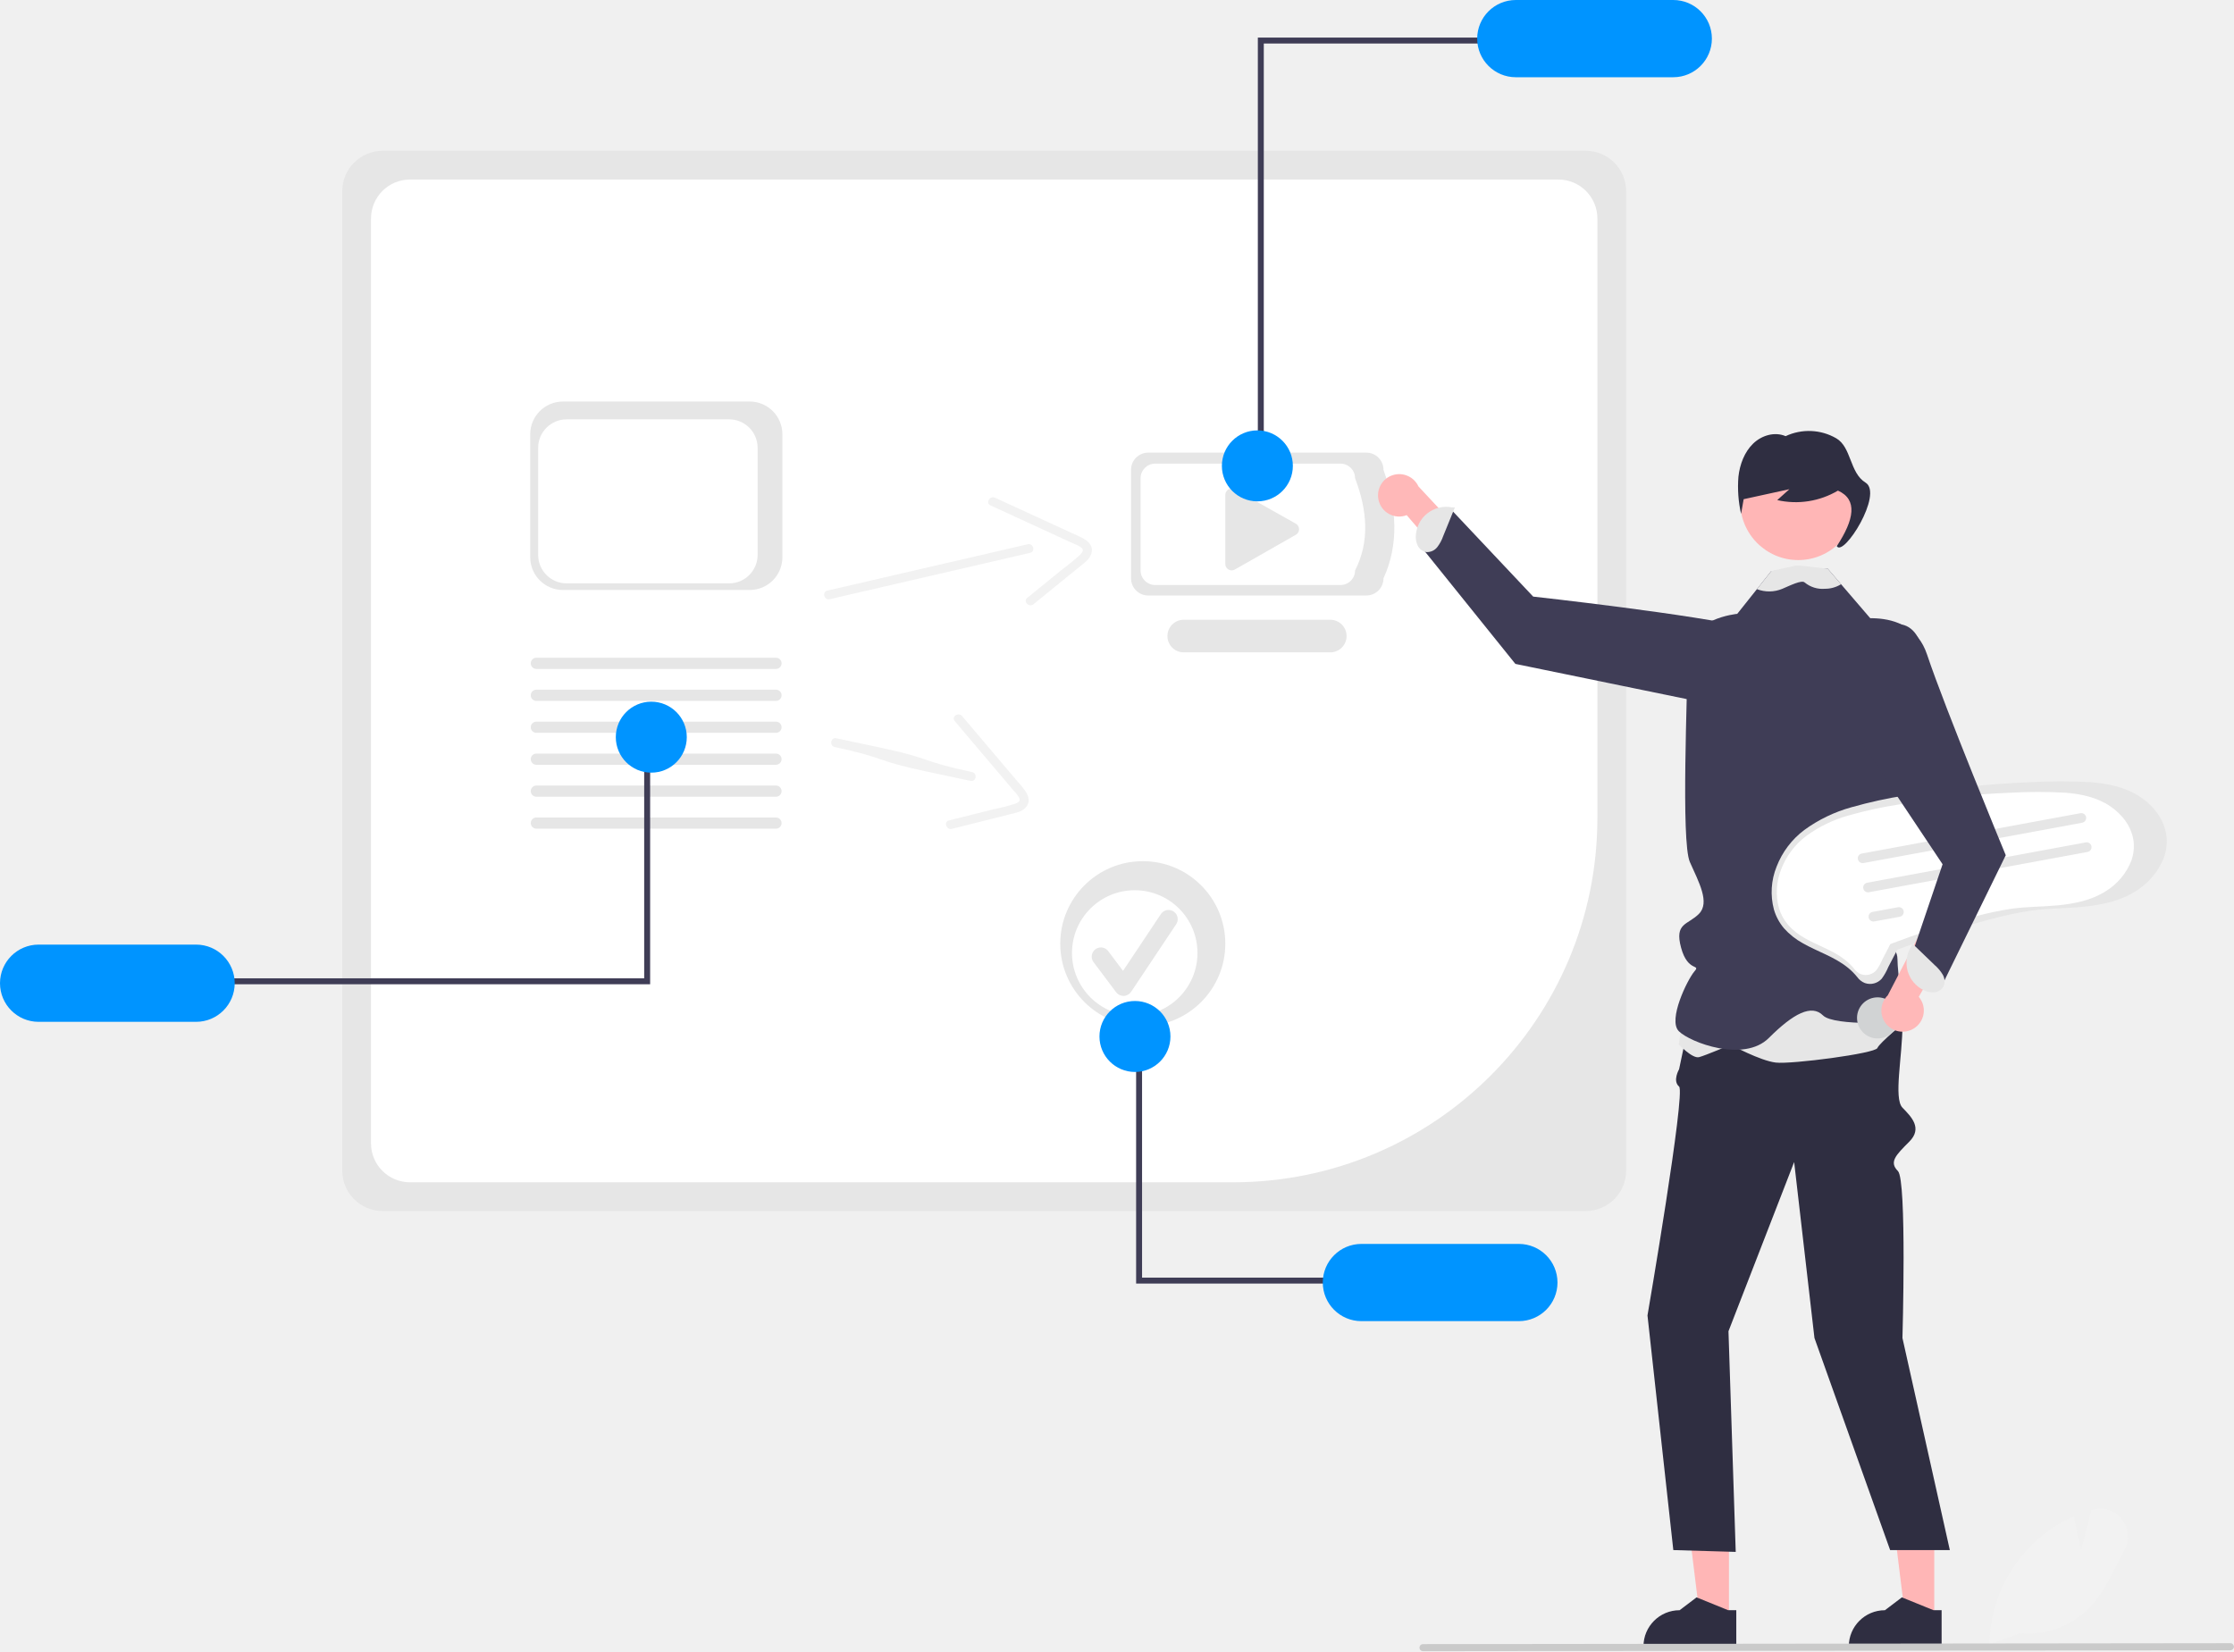
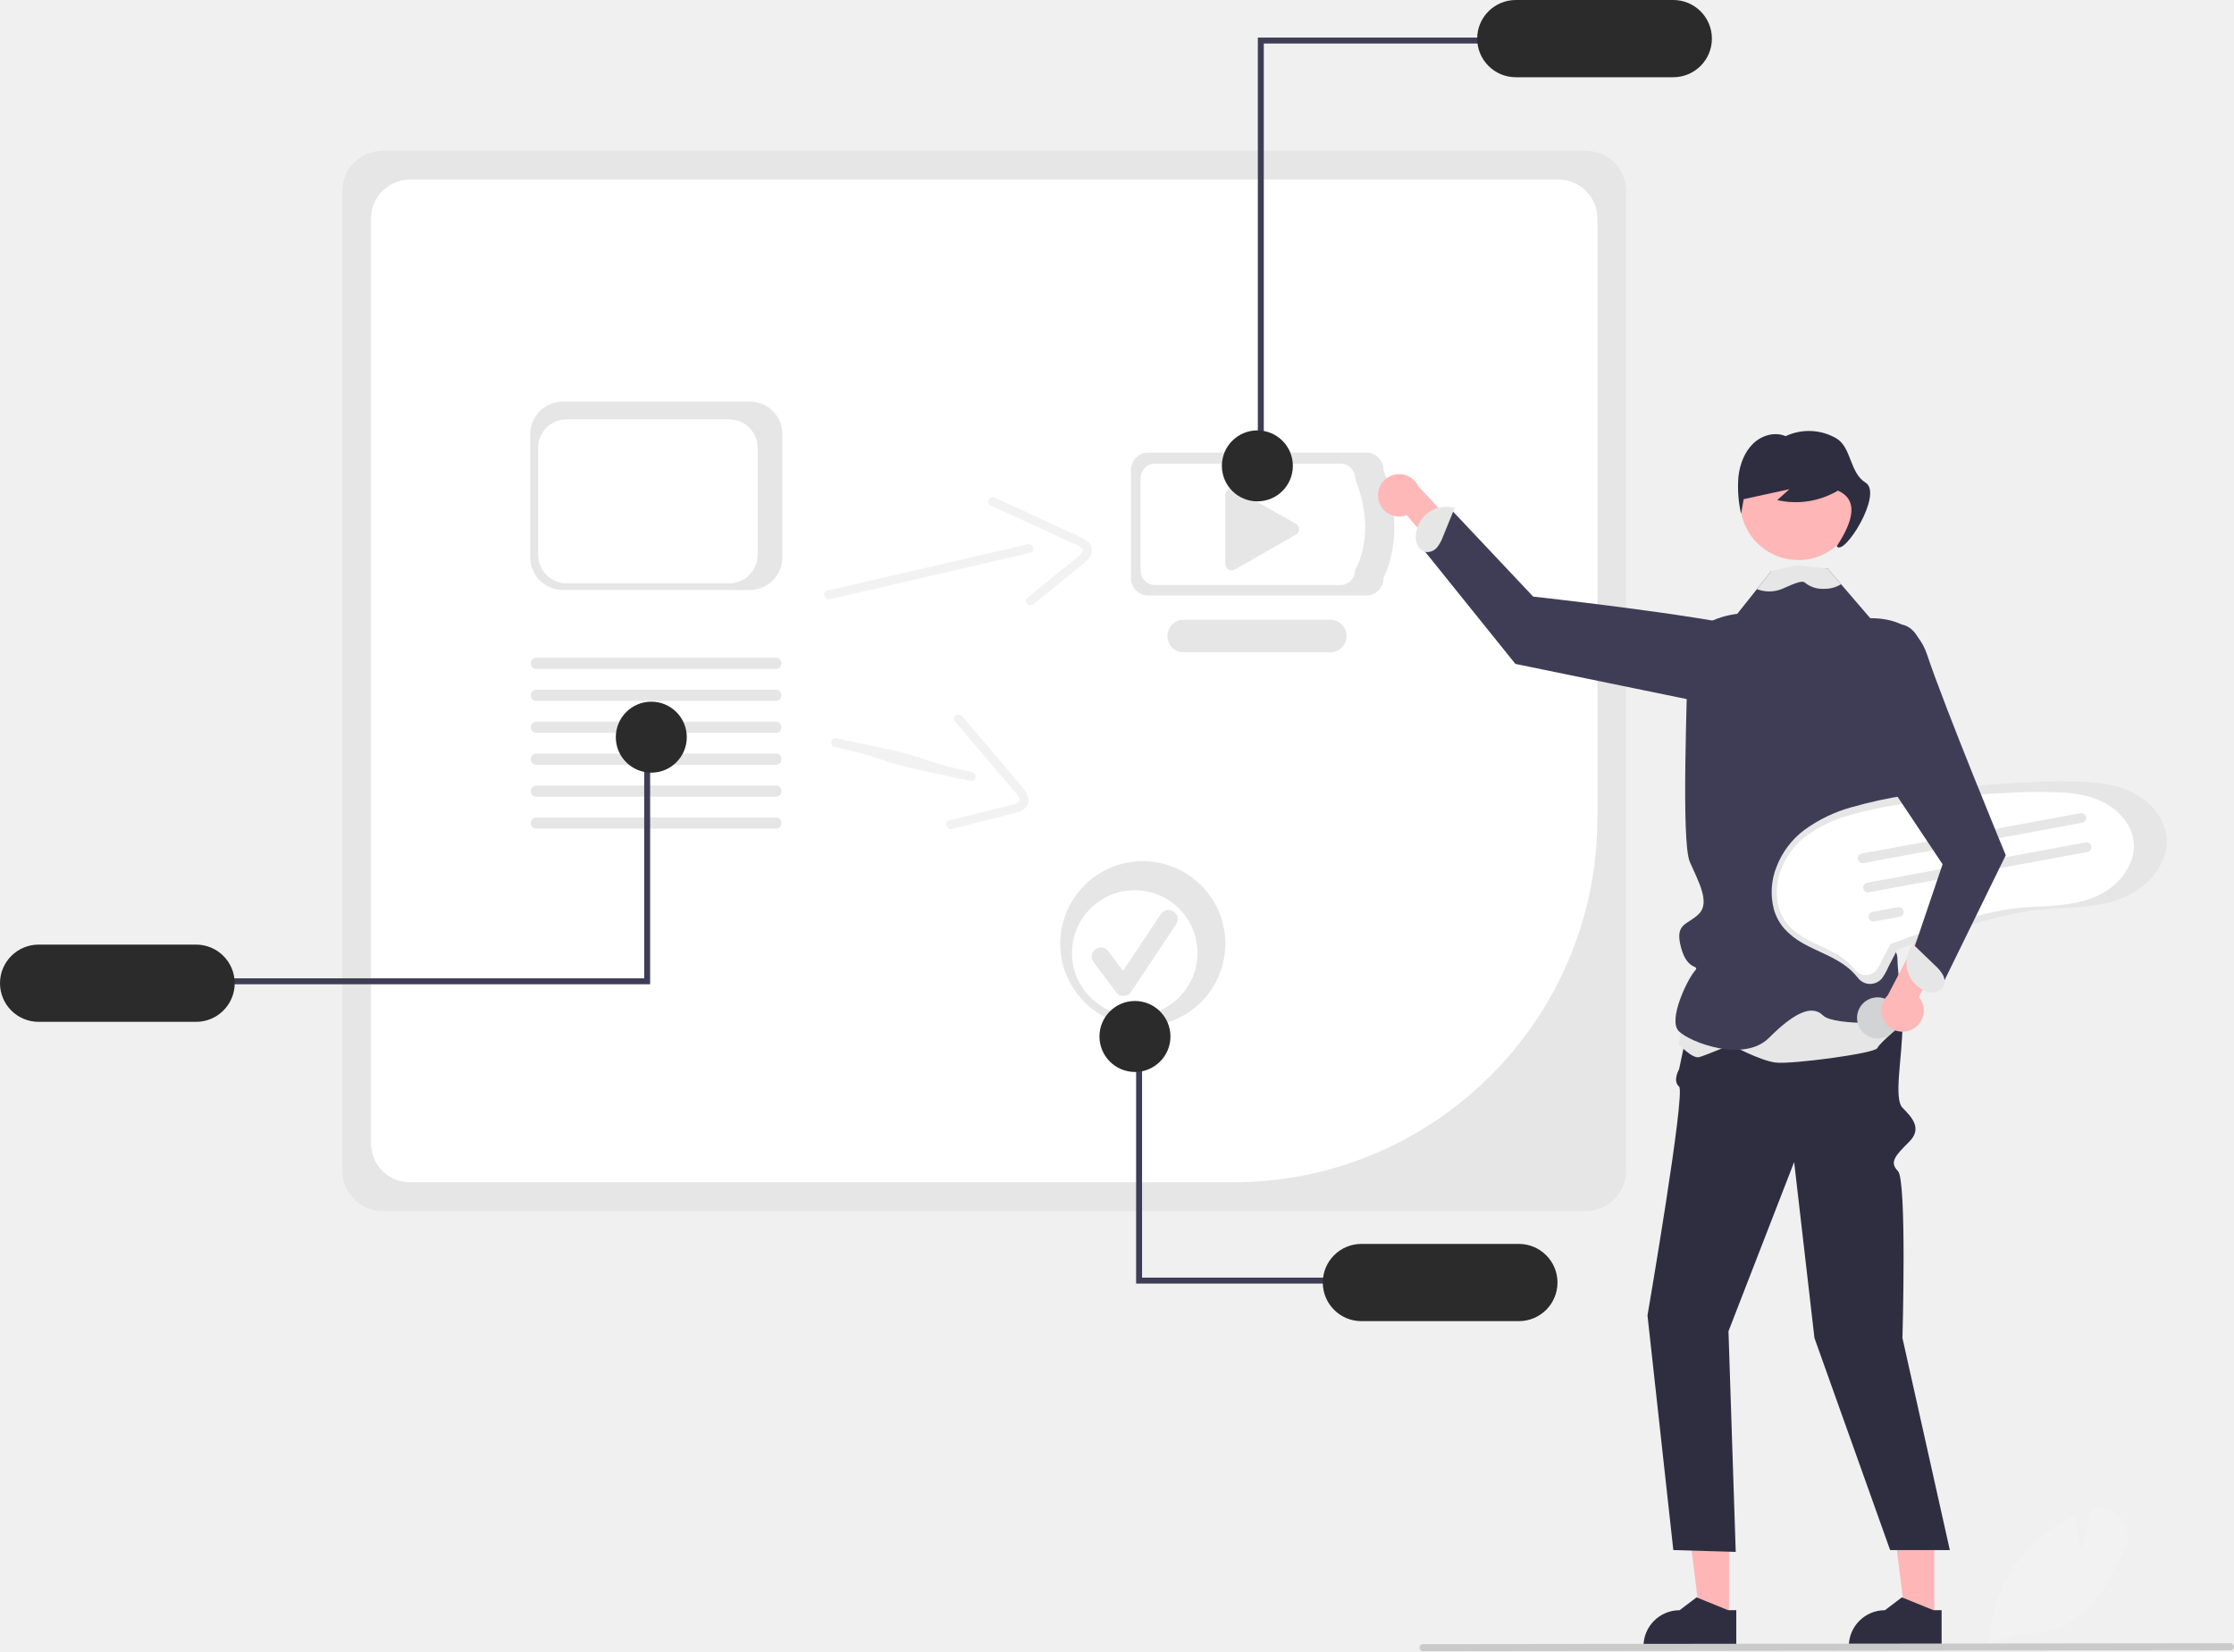
<svg xmlns="http://www.w3.org/2000/svg" data-name="Layer 1" width="751.951" height="555.868" viewBox="0 0 751.951 555.868">
  <path d="M757.765,579.763H352.83a13.625,13.625,0,0,1-13.609-13.609V236.431a13.625,13.625,0,0,1,13.609-13.609H757.765a13.625,13.625,0,0,1,13.609,13.609V566.154A13.625,13.625,0,0,1,757.765,579.763Z" transform="translate(-224.0247 -172.0659)" fill="#e6e6e6" />
  <path d="M362.011,232.509a13.124,13.124,0,0,0-13.109,13.109V556.975a13.124,13.124,0,0,0,13.109,13.108H639.174a122.66,122.66,0,0,0,122.521-122.521V245.618a13.124,13.124,0,0,0-13.109-13.109Z" transform="translate(-224.0247 -172.0659)" fill="#fff" />
  <path d="M683.925,372.54H610.5a5.782,5.782,0,0,1-5.776-5.776V330.219a5.782,5.782,0,0,1,5.776-5.776h73.424a5.782,5.782,0,0,1,5.776,5.776c4.543,12.932,5.189,25.221,0,36.545A5.782,5.782,0,0,1,683.925,372.54Z" transform="translate(-224.0247 -172.0659)" fill="#e6e6e6" />
  <path d="M675.226,369.008H612.845a4.913,4.913,0,0,1-4.907-4.907V333.052a4.913,4.913,0,0,1,4.907-4.907h62.382a4.913,4.913,0,0,1,4.907,4.907c4.21,11.058,4.887,21.521,0,31.049A4.913,4.913,0,0,1,675.226,369.008Z" transform="translate(-224.0247 -172.0659)" fill="#fff" />
  <path d="M671.862,391.683H622.4a5.488,5.488,0,0,1-.02-10.975h49.482a5.488,5.488,0,0,1,0,10.975Z" transform="translate(-224.0247 -172.0659)" fill="#e6e6e6" />
  <path d="M638.606,336.528a2.153,2.153,0,0,0-2.146,2.149v23.261a2.145,2.145,0,0,0,3.208,1.864l20.531-11.707a2.144,2.144,0,0,0-.01-3.733l-20.53-11.555A2.142,2.142,0,0,0,638.606,336.528Z" transform="translate(-224.0247 -172.0659)" fill="#e6e6e6" />
  <path d="M938.139,683.43a9.168,9.168,0,0,0-9.789-3.129l-.384.114-3.447,13.459c-.516-2.006-1.622-6.534-2.318-10.966l-.06-.366-.342.15a46.75,46.75,0,0,0-10.084,6.078A48.361,48.361,0,0,0,893.631,725.188l-.006.258-.006.162.456-.162,9.795-3.501a29.241,29.241,0,0,0,23.578-8.792c3.958-4.174,6.672-9.543,9.297-14.738.769-1.513,1.555-3.075,2.36-4.576A9.319,9.319,0,0,0,938.139,683.43Z" transform="translate(-224.0247 -172.0659)" fill="#f2f2f2" />
  <path d="M687.995,340.212a7.098,7.098,0,0,0,9.517,5.28l29.275,34.056,3.706-12.572-29.023-31.157a7.136,7.136,0,0,0-13.474,4.393Z" transform="translate(-224.0247 -172.0659)" fill="#ffb8b8" />
  <polygon points="581.955 545.239 572.267 545.239 567.658 507.87 581.957 507.87 581.955 545.239" fill="#ffb6b6" />
  <path d="M805.721,714.141l-10.344-4.207-.296-.122-5.711,4.329a12.161,12.161,0,0,0-12.159,12.159v.395h31.237V714.141Z" transform="translate(-224.0247 -172.0659)" fill="#2f2e41" />
  <polygon points="651.067 545.239 641.379 545.239 636.77 507.87 651.069 507.87 651.067 545.239" fill="#ffb6b6" />
  <path d="M874.833,714.141l-10.344-4.207-.296-.122-5.711,4.329a12.161,12.161,0,0,0-12.159,12.159v.395h31.237V714.141Z" transform="translate(-224.0247 -172.0659)" fill="#2f2e41" />
  <path d="M852.226,494.155s12.152,12.642,12.152,23.029-3.038,24.65,0,27.772,6.835,6.919,2.278,11.476-6.835,6.835-3.797,9.873,1.519,56.201,1.519,56.201L880.327,693.897H860.234l-25.475-71.391-6.835-59.239-22.105,56.96,2.441,74.282-21.006-.613-8.695-78.985s12.911-75.134,10.633-77.06,0-5.813,0-5.813l6.076-28.77Z" transform="translate(-224.0247 -172.0659)" fill="#2f2e41" />
  <path d="M828.435,404.522s4.132-16.282-14.904-20.95-73.449-10.665-73.449-10.665l-27.499-29.18-9.318,13.532,30.827,38.308,73.043,15.003Z" transform="translate(-224.0247 -172.0659)" fill="#3f3d56" />
  <path d="M707.794,356.262a12.889,12.889,0,0,0,1.979-3.665l3.944-9.69-1.024-.043a10.23,10.23,0,0,0-12.095,9.316,6.661,6.661,0,0,0,.644,3.621,3.947,3.947,0,0,0,2.891,2.12A4.364,4.364,0,0,0,707.794,356.262Z" transform="translate(-224.0247 -172.0659)" fill="#e6e6e6" />
  <path d="M791.388,507.149l-2.278,16.516s4.557,4.894,6.835,4.282,10.633-4.173,10.633-4.173,9.873,5.396,15.189,6.008,33.417-3.059,34.176-4.894,9.587-9.019,9.587-9.019l-3.511-20.955Z" transform="translate(-224.0247 -172.0659)" fill="#e6e6e6" />
  <path d="M865.383,449.369s-1.929,15.926-.41,17.392c1.519,1.458-1.519,10.686-4.557,16.762s2.278,6.835,2.278,11.392,2.278,21.265,2.278,21.265-23.544,1.519-27.341-2.278-9.873-.759-18.227,7.595-26.498,1.519-30.295-2.278,2.954-17.468,5.233-20.118-2.195.418-4.473-7.982,2.195-7.595,5.992-11.392,0-10.633-3.038-17.468-.759-57.72-.759-69.871,16.708-13.671,16.708-13.671l6.615-8.316,4.861-6.114,9.524-.38.251-.008,9.212-.372,4.473,5.21,9.873,11.498,11.392,2.278c9.114,3.038,6.835,22.025,6.835,22.025Z" transform="translate(-224.0247 -172.0659)" fill="#3f3d56" />
  <circle cx="605.277" cy="169.023" r="19.522" fill="#ffb6b6" />
  <path d="M851.938,334.521c-5.37-3.293-4.682-11.903-9.855-14.91a18.424,18.424,0,0,0-17.032-.715c-3.644-1.559-8.01-.315-10.925,2.5s-4.493,6.968-4.959,11.145a41.705,41.705,0,0,0,.894,12.526q.434-2.475.869-4.949l15.39-3.364q-2.044,1.836-4.087,3.672a27.956,27.956,0,0,0,20.437-3.196c6.7,3.004,5.486,9.749-.396,18.701C844.551,359.729,858.056,338.274,851.938,334.521Z" transform="translate(-224.0247 -172.0659)" fill="#2f2e41" />
  <path d="M843.708,368.736a1.542,1.542,0,0,1-.137.099,10.227,10.227,0,0,1-5.324,1.443,9.414,9.414,0,0,1-6.782-2.127c-.995-.942-4.952,1.048-7.549,2.149a11.46,11.46,0,0,1-8.529.099l4.861-6.114,8.011-1.776h2l8.976,1.017Z" transform="translate(-224.0247 -172.0659)" fill="#e6e6e6" />
  <path d="M974.791,727.627l-271.75.307a1.191,1.191,0,1,1-.012-2.381h.012l271.75-.307a1.191,1.191,0,0,1,0,2.381Z" transform="translate(-224.0247 -172.0659)" fill="#cacaca" />
  <polygon points="425.383 155.694 423.383 155.694 423.383 12.651 502.04 12.651 502.04 14.651 425.383 14.651 425.383 155.694" fill="#3f3d56" />
-   <path d="M787.237,172.066h-53a13,13,0,1,0,0,26h53a13,13,0,0,0,0-26Z" transform="translate(-224.0247 -172.0659)" fill="#0094ff" />
-   <circle cx="423.223" cy="156.834" r="11.946" fill="#0094ff" />
+   <path d="M787.237,172.066h-53a13,13,0,1,0,0,26h53a13,13,0,0,0,0-26Z" transform="translate(-224.0247 -172.0659)" fill="#2b2b2b" />
+   <circle cx="423.223" cy="156.834" r="11.946" fill="#2b2b2b" />
  <path d="M503.297,373.788,555.703,361.661l15.042-3.481c1.882-.435,1.1-3.332-.782-2.897l-52.406,12.127-15.043,3.481c-1.882.435-1.1,3.332.782,2.897Z" transform="translate(-224.0247 -172.0659)" fill="#f2f2f2" />
  <path d="M557.413,342.206l28.055,12.905a9.289,9.289,0,0,1,2.655,1.437c.774.758.211,1.488-.421,2.149a63.263,63.263,0,0,1-5.971,4.929l-11.952,9.717c-1.5,1.22.617,3.348,2.103,2.14l10.41-8.463,5.205-4.232c1.475-1.199,3.27-2.422,3.862-4.332,1.245-4.013-3.668-5.608-6.399-6.864l-12.217-5.62L558.94,339.623c-1.74-.8-3.281,1.776-1.528,2.583Z" transform="translate(-224.0247 -172.0659)" fill="#f2f2f2" />
  <path d="M944.566,440.449c-4.998-3.389-11.07-4.648-17.005-5.075a182.41,182.41,0,0,0-20.252.024q-10.51.416-20.977,1.521-10.452,1.106-20.817,2.899a153.828,153.828,0,0,0-18.331,4.012,49.195,49.195,0,0,0-15.852,7.655,28.072,28.072,0,0,0-9.315,12.325,22.891,22.891,0,0,0-.899,14.456,17.234,17.234,0,0,0,3.408,6.331,23.744,23.744,0,0,0,6.348,5.026c4.958,2.831,10.576,4.533,15.06,8.158a21.29,21.29,0,0,1,3.215,3.197,5.835,5.835,0,0,0,2.583,2.032,5.275,5.275,0,0,0,5.668-1.459,19.189,19.189,0,0,0,2.231-3.966l2.366-4.564a6.382,6.382,0,0,1,.591-1.141c.177-.211-.14.004-.079-.051.033-.031.102-.03.14-.054a3.427,3.427,0,0,1,.611-.234q3.282-1.251,6.594-2.425c8.149-2.904,16.397-5.581,24.774-7.75a119.875,119.875,0,0,1,13.096-2.74c5.716-.814,11.518-.72,17.26-1.276,6.182-.599,12.56-1.85,17.862-5.254a23.193,23.193,0,0,0,9.602-11.493,16.08,16.08,0,0,0,.801-7.116C952.56,448.052,949.01,443.462,944.566,440.449Z" transform="translate(-224.0247 -172.0659)" fill="#e6e6e6" />
  <path d="M934.337,443.503c-4.517-3.062-10.004-4.2-15.367-4.586a164.839,164.839,0,0,0-18.301.022q-9.497.376-18.956,1.374-9.445 1-18.811,2.62a139.01,139.01,0,0,0-16.565,3.626A44.456,44.456,0,0,0,832.011,453.476a25.368,25.368,0,0,0-8.418,11.138,20.686,20.686,0,0,0-.813,13.063,15.574,15.574,0,0,0,3.079,5.721,21.457,21.457,0,0,0,5.737,4.542c4.48,2.558,9.557,4.097,13.609,7.372a19.239,19.239,0,0,1,2.906,2.889,5.273,5.273,0,0,0,2.334,1.836,4.767,4.767,0,0,0,5.122-1.319,17.341,17.341,0,0,0,2.016-3.584l2.138-4.124a5.767,5.767,0,0,1,.534-1.031c.16-.191-.126.004-.072-.046.03-.028.092-.027.126-.049a3.097,3.097,0,0,1,.552-.212q2.966-1.131,5.959-2.191c7.364-2.625,14.817-5.044,22.388-7.003a108.324,108.324,0,0,1,11.835-2.476c5.165-.736,10.409-.65,15.597-1.153,5.586-.541,11.351-1.672,16.141-4.748a20.959,20.959,0,0,0,8.677-10.386,14.531,14.531,0,0,0,.724-6.43C941.561,450.373,938.352,446.226,934.337,443.503Z" transform="translate(-224.0247 -172.0659)" fill="#fff" />
  <path d="M924.877,449.033,851.276,462.607a1.628,1.628,0,1,1-.6-3.201l.01-.002,73.601-13.575a1.628,1.628,0,1,1,.591,3.203Z" transform="translate(-224.0247 -172.0659)" fill="#e6e6e6" />
  <path d="M926.69,458.862,853.089,472.437a1.628,1.628,0,1,1-.6-3.201l.01-.002,73.601-13.575a1.628,1.628,0,1,1,.591,3.203Z" transform="translate(-224.0247 -172.0659)" fill="#e6e6e6" />
  <path d="M863.479,480.684l-8.577,1.582a1.628,1.628,0,0,1-.591-3.203l8.577-1.582a1.628,1.628,0,0,1,.591,3.203Z" transform="translate(-224.0247 -172.0659)" fill="#e6e6e6" />
  <circle cx="856.01" cy="514.742" r="6.921" transform="translate(-303.1895 -8.26639) rotate(-10.45006)" fill="#d1d3d4" />
  <path d="M476.366,370.688H413.5a11.021,11.021,0,0,1-11.008-11.008V318.248a11.021,11.021,0,0,1,11.008-11.008h62.866A11.021,11.021,0,0,1,487.374,318.248v41.433A11.021,11.021,0,0,1,476.366,370.688Z" transform="translate(-224.0247 -172.0659)" fill="#e6e6e6" />
  <path d="M469.457,368.456H414.744a9.592,9.592,0,0,1-9.58-9.58V322.817a9.592,9.592,0,0,1,9.58-9.58h54.713a9.592,9.592,0,0,1,9.58,9.58V358.876A9.592,9.592,0,0,1,469.457,368.456Z" transform="translate(-224.0247 -172.0659)" fill="#fff" />
  <path d="M485.221,408.017H404.555a1.882,1.882,0,0,1,0-3.764h80.666a1.882,1.882,0,0,1,0,3.764Z" transform="translate(-224.0247 -172.0659)" fill="#e6e6e6" />
  <path d="M485.221,397.261H404.555a1.882,1.882,0,0,1,0-3.764h80.666a1.882,1.882,0,0,1,0,3.764Z" transform="translate(-224.0247 -172.0659)" fill="#e6e6e6" />
  <path d="M485.221,418.772H404.555a1.882,1.882,0,1,1,0-3.764h80.666a1.882,1.882,0,1,1,0,3.764Z" transform="translate(-224.0247 -172.0659)" fill="#e6e6e6" />
  <path d="M485.221,429.527H404.555a1.882,1.882,0,1,1,0-3.764h80.666a1.882,1.882,0,1,1,0,3.764Z" transform="translate(-224.0247 -172.0659)" fill="#e6e6e6" />
  <path d="M485.221,440.283H404.555a1.882,1.882,0,1,1,0-3.764h80.666a1.882,1.882,0,1,1,0,3.764Z" transform="translate(-224.0247 -172.0659)" fill="#e6e6e6" />
  <path d="M485.221,451.038H404.555a1.882,1.882,0,0,1,0-3.764h80.666a1.882,1.882,0,0,1,0,3.764Z" transform="translate(-224.0247 -172.0659)" fill="#e6e6e6" />
  <polygon points="216.83 254.306 218.83 254.306 218.83 331.349 74.173 331.349 74.173 329.349 216.83 329.349 216.83 254.306" fill="#3f3d56" />
-   <path d="M237.025,516.066h53a13,13,0,0,0,0-26h-53a13,13,0,0,0,0,26Z" transform="translate(-224.0247 -172.0659)" fill="#0094ff" />
-   <circle cx="219.223" cy="248.166" r="11.946" fill="#0094ff" />
+   <path d="M237.025,516.066h53a13,13,0,0,0,0-26h-53a13,13,0,0,0,0,26Z" transform="translate(-224.0247 -172.0659)" fill="#2b2b2b" />
+   <circle cx="219.223" cy="248.166" r="11.946" fill="#2b2b2b" />
  <path d="M504.992,423.551c17.539,3.728,13.077,4.455,30.616,8.183l15.103,3.21c1.889.402,2.406-2.554.516-2.956-17.539-3.728-13.077-4.455-30.616-8.183l-15.103-3.21c-1.889-.402-2.407,2.554-.516,2.956Z" transform="translate(-224.0247 -172.0659)" fill="#f2f2f2" />
  <path d="M545.388,414.829l19.961,23.563a9.288,9.288,0,0,1,1.798,2.425c.381,1.015-.439,1.437-1.291,1.769A63.258,63.258,0,0,1,558.36,444.525l-14.941,3.748c-1.876.471-.858,3.295,1,2.829l13.013-3.265,6.507-1.632c1.843-.462,3.987-.812,5.332-2.292,2.826-3.109-.951-6.633-2.894-8.927L557.685,424.726l-9.819-11.591c-1.238-1.461-3.724.222-2.477,1.694Z" transform="translate(-224.0247 -172.0659)" fill="#f2f2f2" />
  <circle cx="384.653" cy="317.695" r="27.78" fill="#e6e6e6" />
  <circle cx="381.945" cy="320.814" r="21.119" fill="#fff" />
  <path d="M602.18,507.338a3.089,3.089,0,0,1-2.472-1.236l-7.579-10.105a3.09,3.09,0,1,1,4.942-3.71l.002.003,4.958,6.611,12.735-19.102a3.09,3.09,0,1,1,5.142,3.428l-15.158,22.736a3.091,3.091,0,0,1-2.485,1.375C602.237,507.338,602.209,507.338,602.18,507.338Z" transform="translate(-224.0247 -172.0659)" fill="#e6e6e6" />
  <path d="M868.075,518.379a7.098,7.098,0,0,0,1.794-10.734l22.306-38.978-13.088.711L859.429,507.149a7.136,7.136,0,0,0,8.646,11.23Z" transform="translate(-224.0247 -172.0659)" fill="#ffb8b8" />
  <path d="M842.951,381.753s23.624-7.595,29.7,10.633,26.501,67.593,26.501,67.593l-21.944,44.809-9.873-10.633,10.552-31.138-30.379-45.568Z" transform="translate(-224.0247 -172.0659)" fill="#3f3d56" />
  <path d="M877.961,500.212a12.89,12.89,0,0,0-2.671-3.196l-7.538-7.255-.419.935a10.23,10.23,0,0,0,4.168,14.687,6.661,6.661,0,0,0,3.602.744,3.946,3.946,0,0,0,3.041-1.899A4.364,4.364,0,0,0,877.961,500.212Z" transform="translate(-224.0247 -172.0659)" fill="#e6e6e6" />
  <polygon points="384.412 355.068 382.412 355.068 382.412 432.111 450.069 432.111 450.069 430.111 384.412 430.111 384.412 355.068" fill="#3f3d56" />
-   <path d="M748.267,603.828a13.012,13.012,0,0,0-13-13h-53a13,13,0,0,0,0,26h53A13.012,13.012,0,0,0,748.267,603.828Z" transform="translate(-224.0247 -172.0659)" fill="#0094ff" />
-   <circle cx="382.019" cy="348.928" r="11.946" fill="#0094ff" />
+   <path d="M748.267,603.828a13.012,13.012,0,0,0-13-13h-53a13,13,0,0,0,0,26h53A13.012,13.012,0,0,0,748.267,603.828Z" transform="translate(-224.0247 -172.0659)" fill="#2b2b2b" />
+   <circle cx="382.019" cy="348.928" r="11.946" fill="#2b2b2b" />
</svg>
